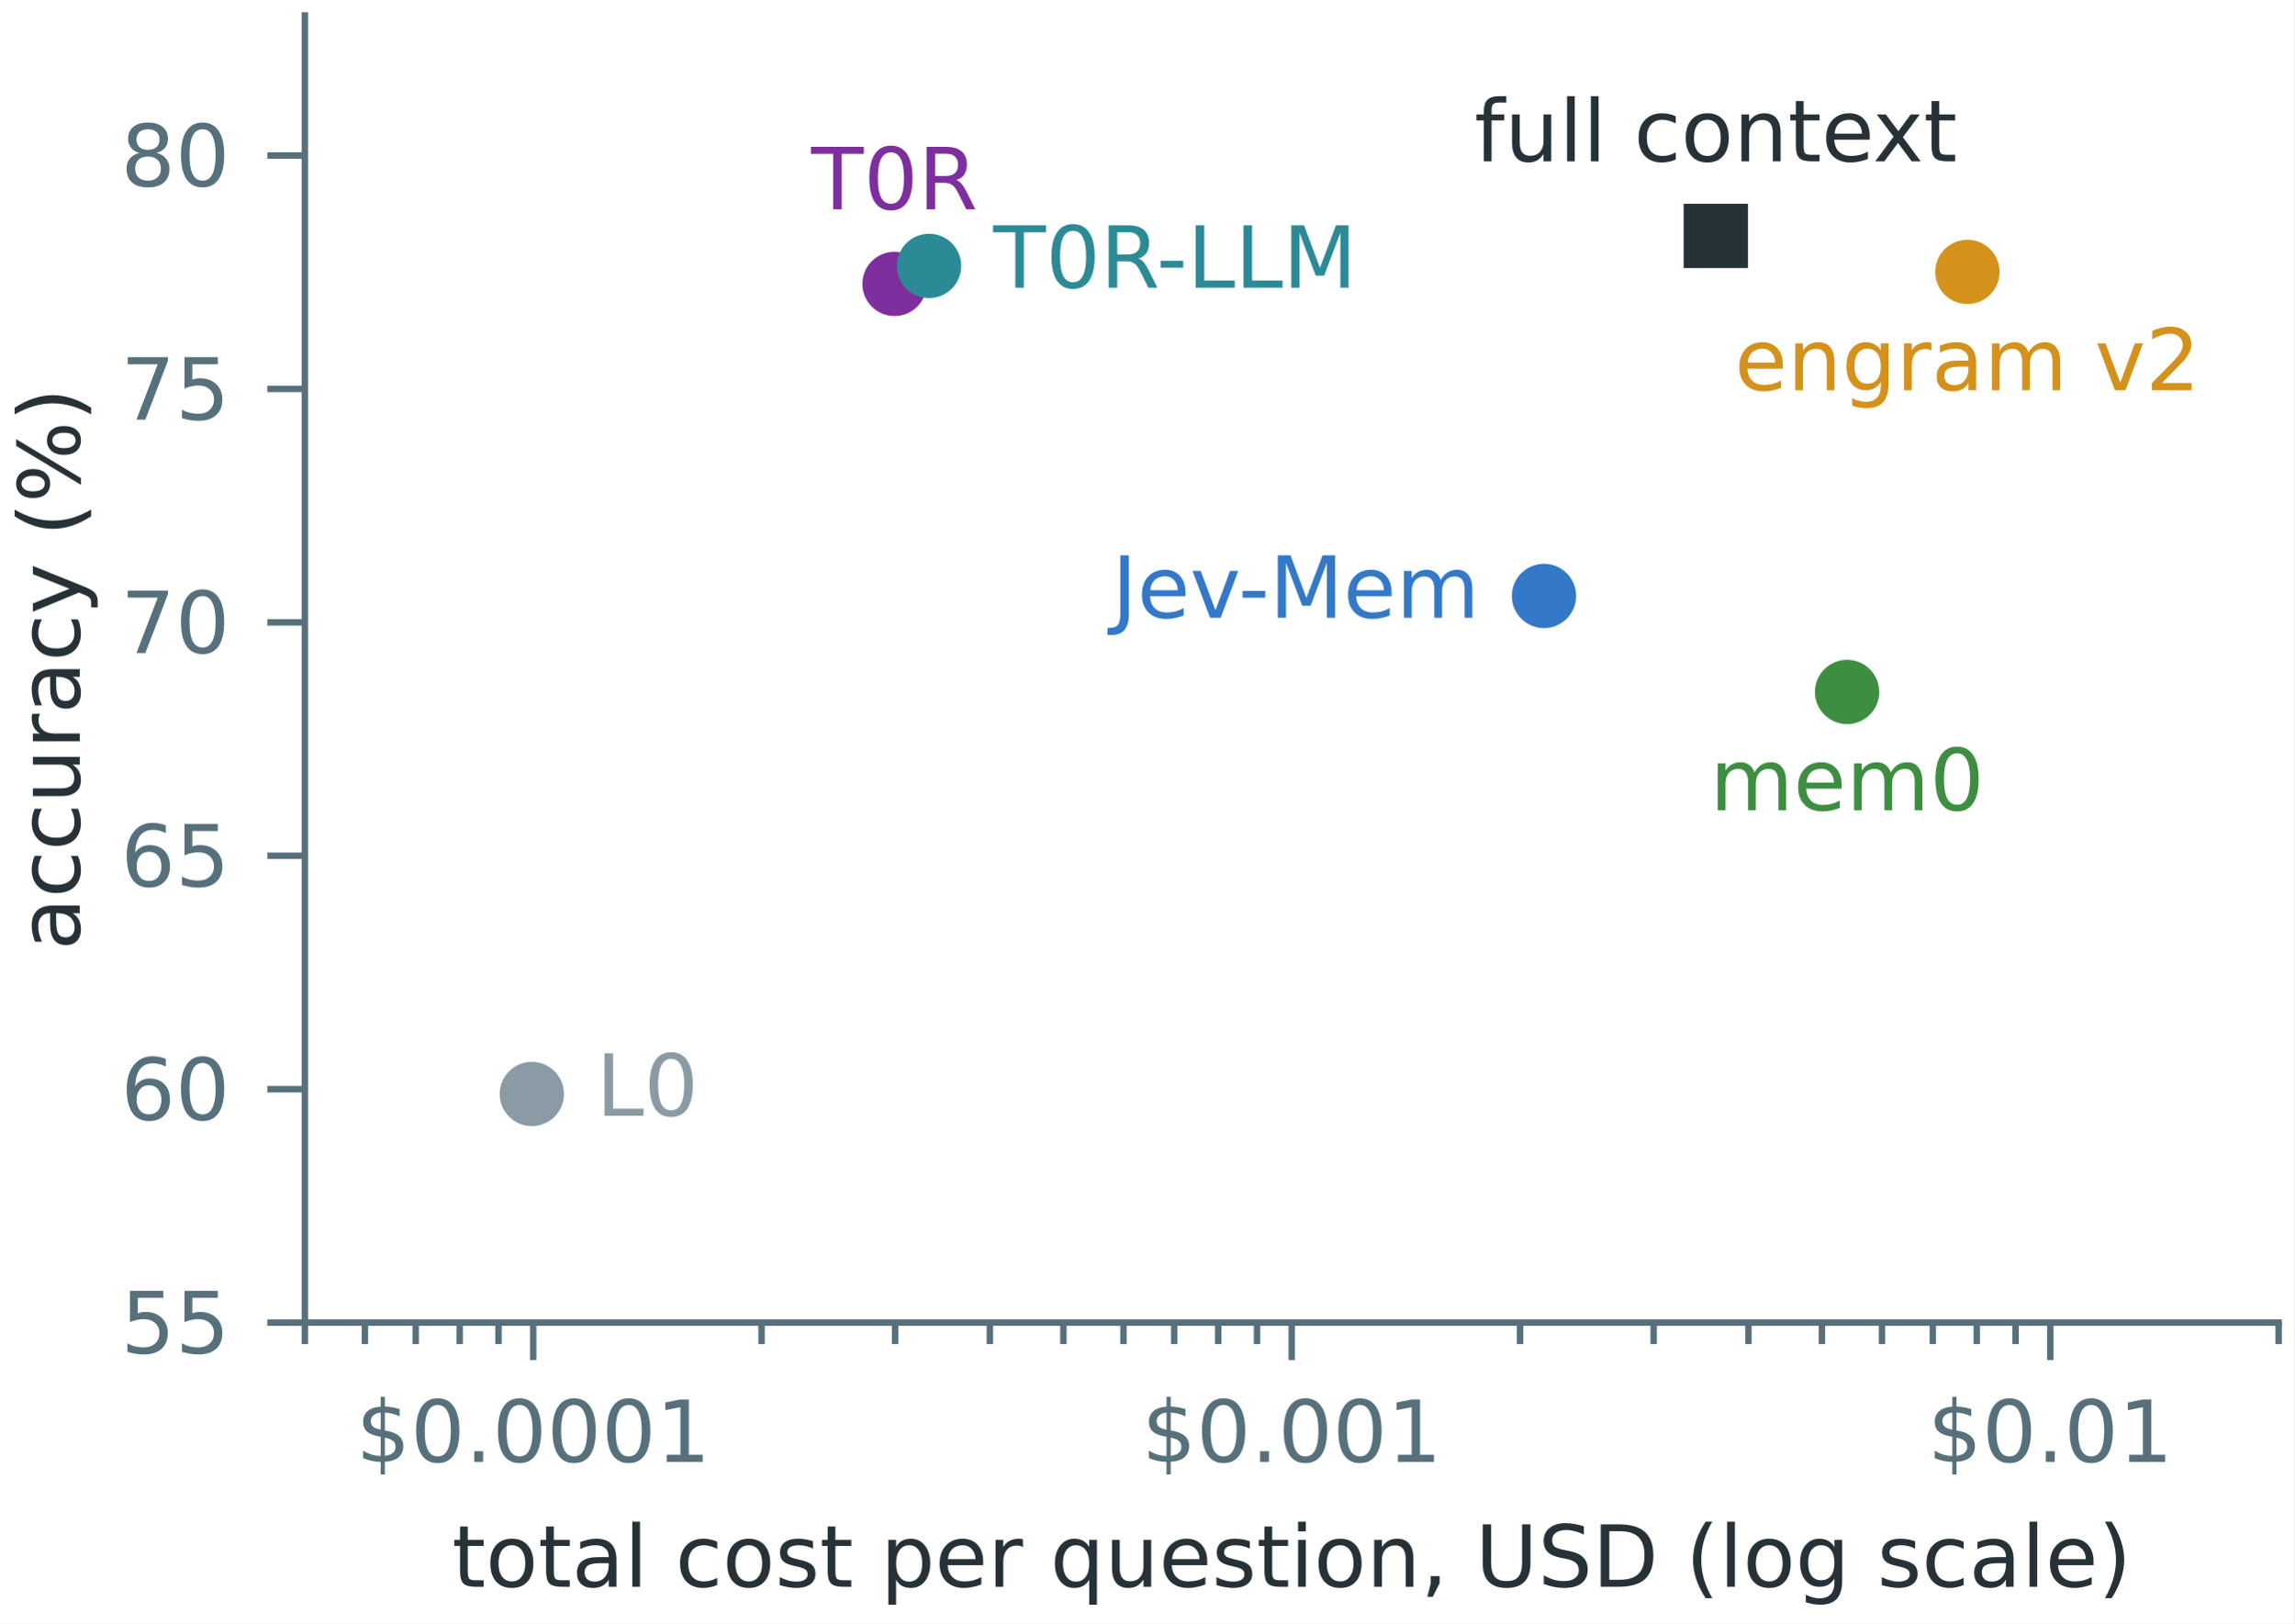
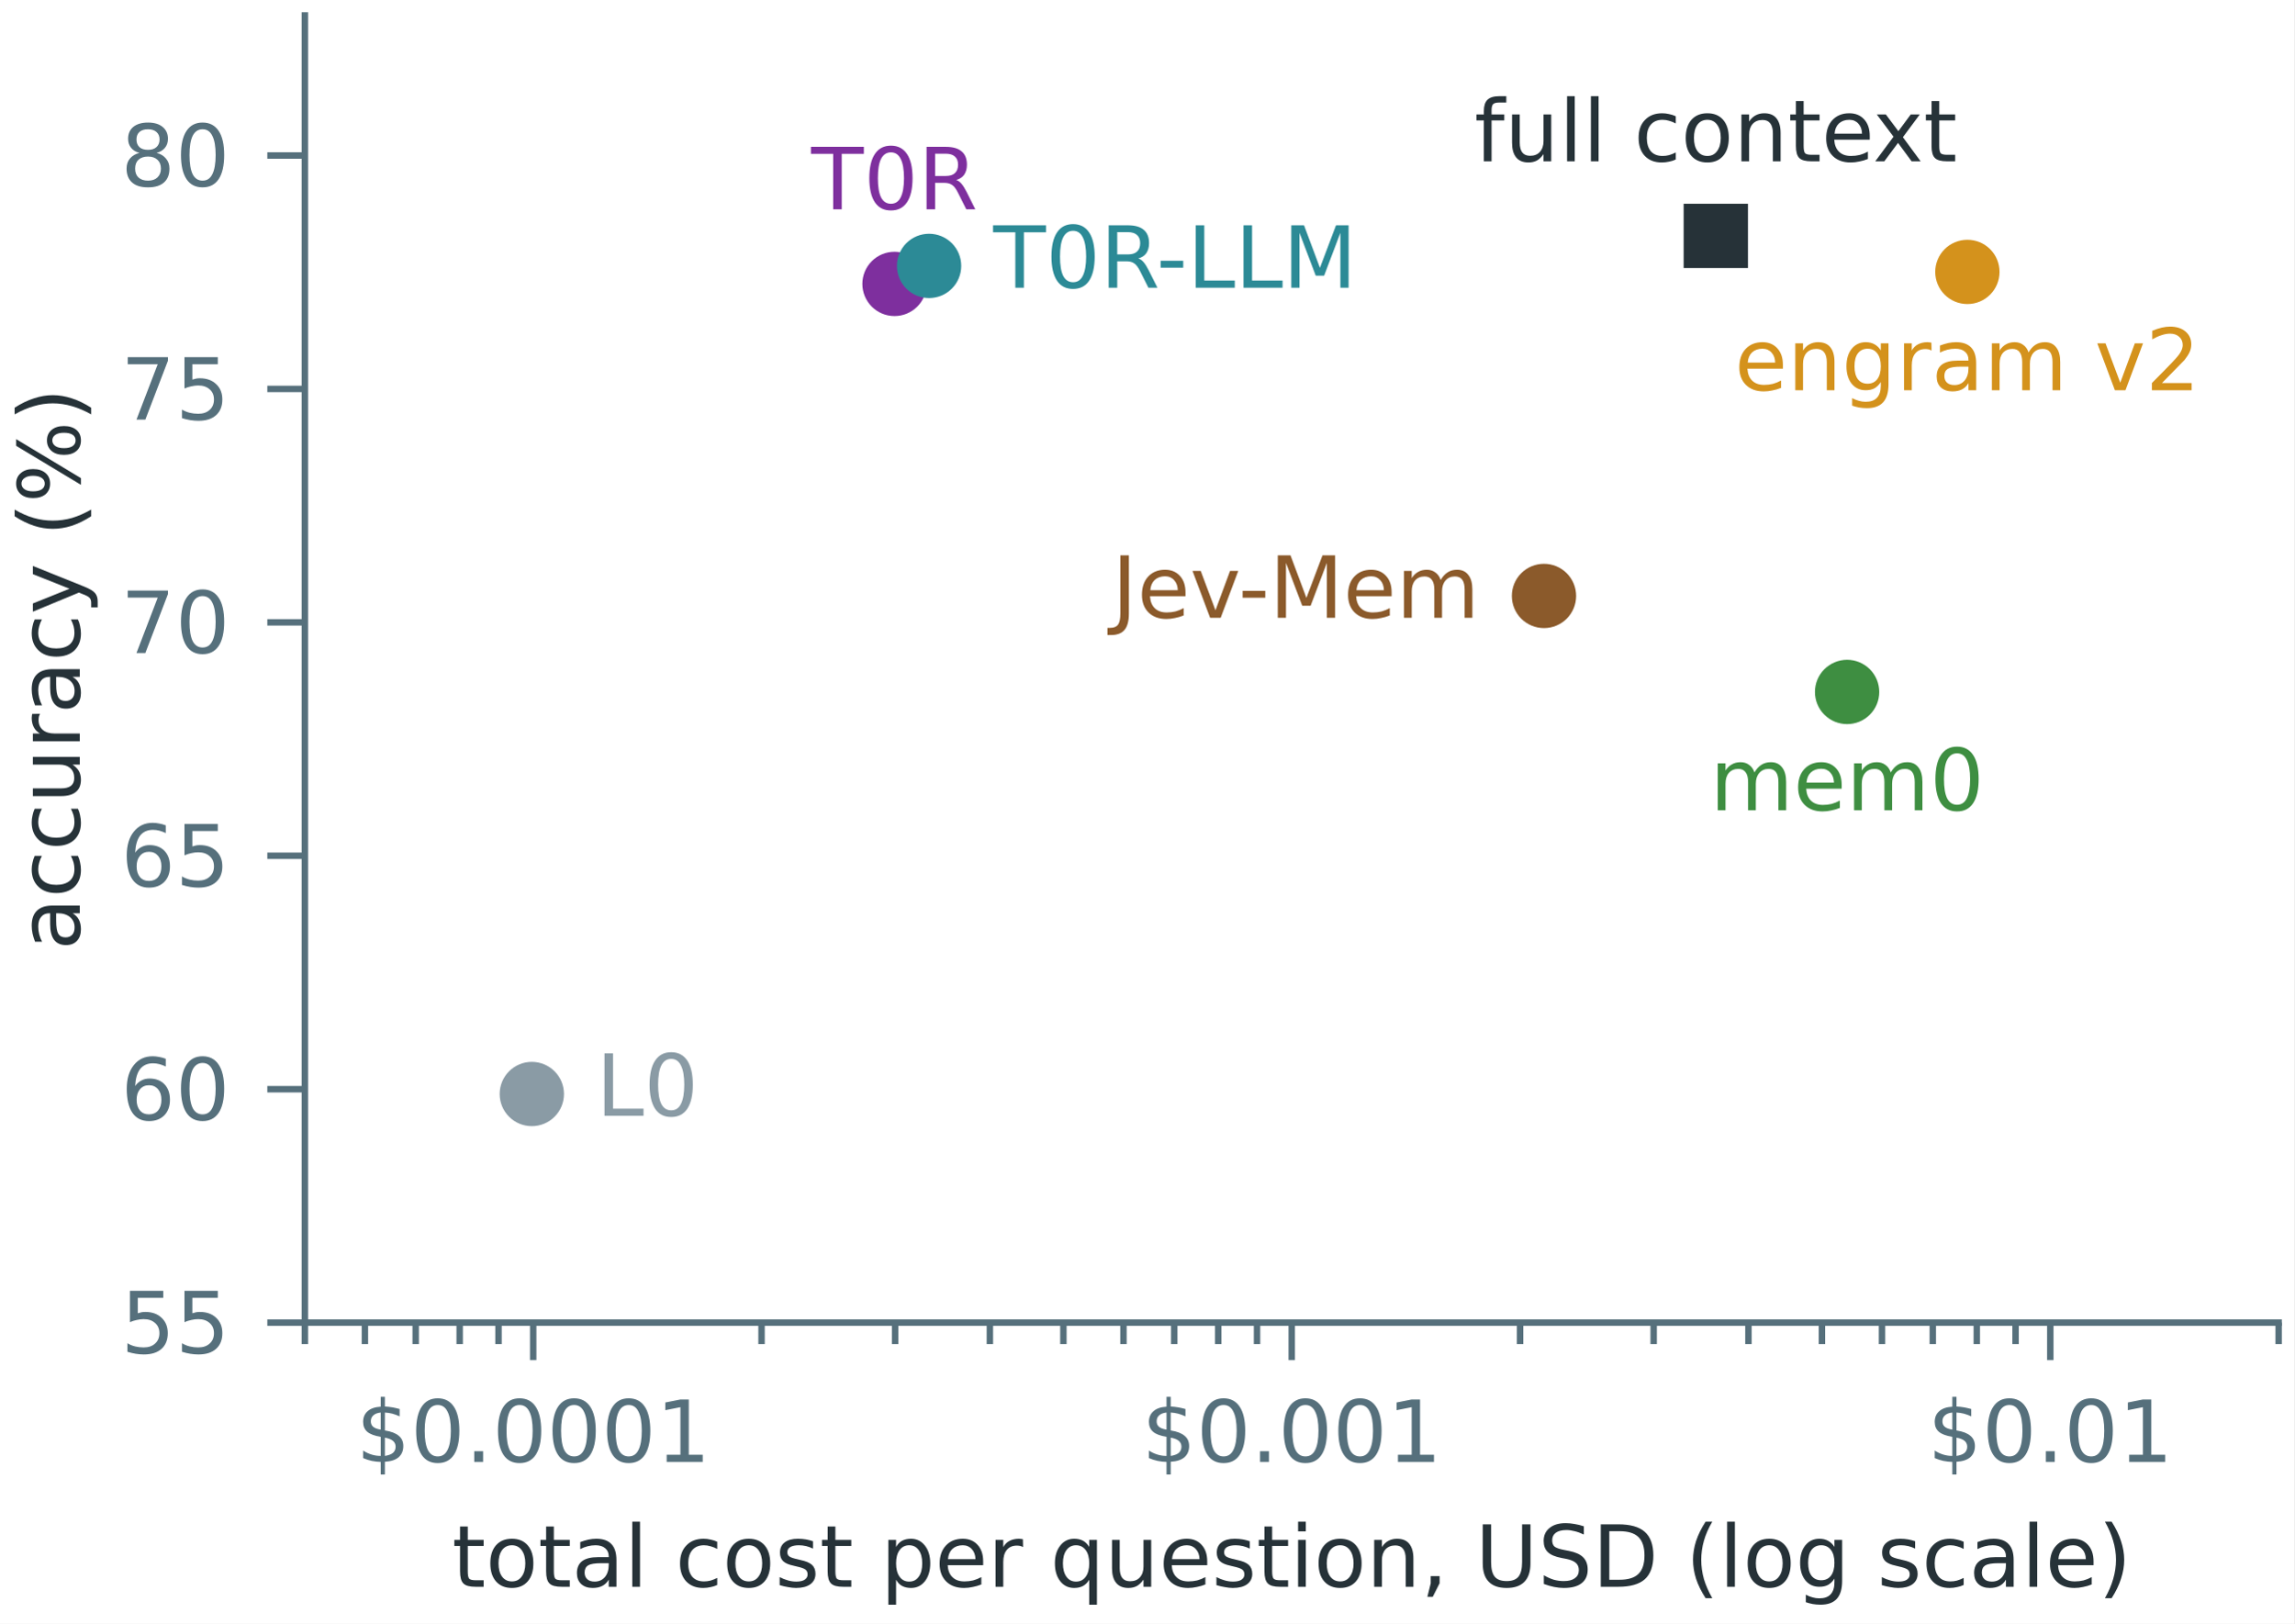
<svg xmlns="http://www.w3.org/2000/svg" xmlns:xlink="http://www.w3.org/1999/xlink" width="214.02pt" height="151.496pt" viewBox="0 0 214.02 151.496" version="1.1">
  <defs>
    <style type="text/css">*{stroke-linejoin: round; stroke-linecap: butt}</style>
  </defs>
  <g id="figure_1">
    <g id="patch_1">
      <path d="M 0 151.496  L 214.02 151.496  L 214.02 0  L 0 0  z " style="fill: #ffffff" />
    </g>
    <g id="axes_1">
      <g id="patch_2">
        <path d="M 28.44 123.408  L 212.58 123.408  L 212.58 1.44  L 28.44 1.44  z " style="fill: #ffffff" />
      </g>
      <g id="matplotlib.axis_1">
        <g id="xtick_1">
          <g id="line2d_1">
            <defs>
-               <path id="m90f7071175" d="M 0 0  L 0 3.5  " style="stroke: #56707c; stroke-width: 0.6" />
+               <path id="m9e78f665d0" d="M 0 0  L 0 3.5  " style="stroke: #56707c; stroke-width: 0.6" />
            </defs>
            <g>
-               <use xlink:href="#m90f7071175" x="49.743" y="123.408" style="fill: #56707c; stroke: #56707c; stroke-width: 0.6" />
+               <use xlink:href="#m9e78f665d0" x="49.743" y="123.408" style="fill: #56707c; stroke: #56707c; stroke-width: 0.6" />
            </g>
          </g>
          <g id="text_1">
            <text style="font-size: 8px; font-family: 'cmss10', 'DejaVu Sans'; text-anchor: middle; fill: #56707c" x="49.743" y="136.408" transform="rotate(-0 49.74299 136.408)">$0.0001</text>
          </g>
        </g>
        <g id="xtick_2">
          <g id="line2d_2">
            <g>
-               <use xlink:href="#m90f7071175" x="120.51" y="123.408" style="fill: #56707c; stroke: #56707c; stroke-width: 0.6" />
+               <use xlink:href="#m9e78f665d0" x="120.51" y="123.408" style="fill: #56707c; stroke: #56707c; stroke-width: 0.6" />
            </g>
          </g>
          <g id="text_2">
            <text style="font-size: 8px; font-family: 'cmss10', 'DejaVu Sans'; text-anchor: middle; fill: #56707c" x="120.51" y="136.408" transform="rotate(-0 120.51 136.408)">$0.001</text>
          </g>
        </g>
        <g id="xtick_3">
          <g id="line2d_3">
            <g>
-               <use xlink:href="#m90f7071175" x="191.277" y="123.408" style="fill: #56707c; stroke: #56707c; stroke-width: 0.6" />
+               <use xlink:href="#m9e78f665d0" x="191.277" y="123.408" style="fill: #56707c; stroke: #56707c; stroke-width: 0.6" />
            </g>
          </g>
          <g id="text_3">
            <text style="font-size: 8px; font-family: 'cmss10', 'DejaVu Sans'; text-anchor: middle; fill: #56707c" x="191.277" y="136.408" transform="rotate(-0 191.277 136.408)">$0.01</text>
          </g>
        </g>
        <g id="xtick_4">
          <g id="line2d_4">
            <defs>
-               <path id="m7b83a969c9" d="M 0 0  L 0 2  " style="stroke: #56707c; stroke-width: 0.6" />
+               <path id="ma160ad59e1" d="M 0 0  L 0 2  " style="stroke: #56707c; stroke-width: 0.6" />
            </defs>
            <g>
-               <use xlink:href="#m7b83a969c9" x="28.44" y="123.408" style="fill: #56707c; stroke: #56707c; stroke-width: 0.6" />
+               <use xlink:href="#ma160ad59e1" x="28.44" y="123.408" style="fill: #56707c; stroke: #56707c; stroke-width: 0.6" />
            </g>
          </g>
        </g>
        <g id="xtick_5">
          <g id="line2d_5">
            <g>
-               <use xlink:href="#m7b83a969c9" x="34.043" y="123.408" style="fill: #56707c; stroke: #56707c; stroke-width: 0.6" />
+               <use xlink:href="#ma160ad59e1" x="34.043" y="123.408" style="fill: #56707c; stroke: #56707c; stroke-width: 0.6" />
            </g>
          </g>
        </g>
        <g id="xtick_6">
          <g id="line2d_6">
            <g>
-               <use xlink:href="#m7b83a969c9" x="38.781" y="123.408" style="fill: #56707c; stroke: #56707c; stroke-width: 0.6" />
+               <use xlink:href="#ma160ad59e1" x="38.781" y="123.408" style="fill: #56707c; stroke: #56707c; stroke-width: 0.6" />
            </g>
          </g>
        </g>
        <g id="xtick_7">
          <g id="line2d_7">
            <g>
-               <use xlink:href="#m7b83a969c9" x="42.885" y="123.408" style="fill: #56707c; stroke: #56707c; stroke-width: 0.6" />
+               <use xlink:href="#ma160ad59e1" x="42.885" y="123.408" style="fill: #56707c; stroke: #56707c; stroke-width: 0.6" />
            </g>
          </g>
        </g>
        <g id="xtick_8">
          <g id="line2d_8">
            <g>
-               <use xlink:href="#m7b83a969c9" x="46.505" y="123.408" style="fill: #56707c; stroke: #56707c; stroke-width: 0.6" />
+               <use xlink:href="#ma160ad59e1" x="46.505" y="123.408" style="fill: #56707c; stroke: #56707c; stroke-width: 0.6" />
            </g>
          </g>
        </g>
        <g id="xtick_9">
          <g id="line2d_9">
            <g>
-               <use xlink:href="#m7b83a969c9" x="71.046" y="123.408" style="fill: #56707c; stroke: #56707c; stroke-width: 0.6" />
+               <use xlink:href="#ma160ad59e1" x="71.046" y="123.408" style="fill: #56707c; stroke: #56707c; stroke-width: 0.6" />
            </g>
          </g>
        </g>
        <g id="xtick_10">
          <g id="line2d_10">
            <g>
-               <use xlink:href="#m7b83a969c9" x="83.507" y="123.408" style="fill: #56707c; stroke: #56707c; stroke-width: 0.6" />
+               <use xlink:href="#ma160ad59e1" x="83.507" y="123.408" style="fill: #56707c; stroke: #56707c; stroke-width: 0.6" />
            </g>
          </g>
        </g>
        <g id="xtick_11">
          <g id="line2d_11">
            <g>
-               <use xlink:href="#m7b83a969c9" x="92.349" y="123.408" style="fill: #56707c; stroke: #56707c; stroke-width: 0.6" />
+               <use xlink:href="#ma160ad59e1" x="92.349" y="123.408" style="fill: #56707c; stroke: #56707c; stroke-width: 0.6" />
            </g>
          </g>
        </g>
        <g id="xtick_12">
          <g id="line2d_12">
            <g>
-               <use xlink:href="#m7b83a969c9" x="99.207" y="123.408" style="fill: #56707c; stroke: #56707c; stroke-width: 0.6" />
+               <use xlink:href="#ma160ad59e1" x="99.207" y="123.408" style="fill: #56707c; stroke: #56707c; stroke-width: 0.6" />
            </g>
          </g>
        </g>
        <g id="xtick_13">
          <g id="line2d_13">
            <g>
-               <use xlink:href="#m7b83a969c9" x="104.81" y="123.408" style="fill: #56707c; stroke: #56707c; stroke-width: 0.6" />
+               <use xlink:href="#ma160ad59e1" x="104.81" y="123.408" style="fill: #56707c; stroke: #56707c; stroke-width: 0.6" />
            </g>
          </g>
        </g>
        <g id="xtick_14">
          <g id="line2d_14">
            <g>
-               <use xlink:href="#m7b83a969c9" x="109.548" y="123.408" style="fill: #56707c; stroke: #56707c; stroke-width: 0.6" />
+               <use xlink:href="#ma160ad59e1" x="109.548" y="123.408" style="fill: #56707c; stroke: #56707c; stroke-width: 0.6" />
            </g>
          </g>
        </g>
        <g id="xtick_15">
          <g id="line2d_15">
            <g>
-               <use xlink:href="#m7b83a969c9" x="113.652" y="123.408" style="fill: #56707c; stroke: #56707c; stroke-width: 0.6" />
+               <use xlink:href="#ma160ad59e1" x="113.652" y="123.408" style="fill: #56707c; stroke: #56707c; stroke-width: 0.6" />
            </g>
          </g>
        </g>
        <g id="xtick_16">
          <g id="line2d_16">
            <g>
-               <use xlink:href="#m7b83a969c9" x="117.272" y="123.408" style="fill: #56707c; stroke: #56707c; stroke-width: 0.6" />
+               <use xlink:href="#ma160ad59e1" x="117.272" y="123.408" style="fill: #56707c; stroke: #56707c; stroke-width: 0.6" />
            </g>
          </g>
        </g>
        <g id="xtick_17">
          <g id="line2d_17">
            <g>
-               <use xlink:href="#m7b83a969c9" x="141.813" y="123.408" style="fill: #56707c; stroke: #56707c; stroke-width: 0.6" />
+               <use xlink:href="#ma160ad59e1" x="141.813" y="123.408" style="fill: #56707c; stroke: #56707c; stroke-width: 0.6" />
            </g>
          </g>
        </g>
        <g id="xtick_18">
          <g id="line2d_18">
            <g>
-               <use xlink:href="#m7b83a969c9" x="154.274" y="123.408" style="fill: #56707c; stroke: #56707c; stroke-width: 0.6" />
+               <use xlink:href="#ma160ad59e1" x="154.274" y="123.408" style="fill: #56707c; stroke: #56707c; stroke-width: 0.6" />
            </g>
          </g>
        </g>
        <g id="xtick_19">
          <g id="line2d_19">
            <g>
-               <use xlink:href="#m7b83a969c9" x="163.116" y="123.408" style="fill: #56707c; stroke: #56707c; stroke-width: 0.6" />
+               <use xlink:href="#ma160ad59e1" x="163.116" y="123.408" style="fill: #56707c; stroke: #56707c; stroke-width: 0.6" />
            </g>
          </g>
        </g>
        <g id="xtick_20">
          <g id="line2d_20">
            <g>
-               <use xlink:href="#m7b83a969c9" x="169.974" y="123.408" style="fill: #56707c; stroke: #56707c; stroke-width: 0.6" />
+               <use xlink:href="#ma160ad59e1" x="169.974" y="123.408" style="fill: #56707c; stroke: #56707c; stroke-width: 0.6" />
            </g>
          </g>
        </g>
        <g id="xtick_21">
          <g id="line2d_21">
            <g>
-               <use xlink:href="#m7b83a969c9" x="175.577" y="123.408" style="fill: #56707c; stroke: #56707c; stroke-width: 0.6" />
+               <use xlink:href="#ma160ad59e1" x="175.577" y="123.408" style="fill: #56707c; stroke: #56707c; stroke-width: 0.6" />
            </g>
          </g>
        </g>
        <g id="xtick_22">
          <g id="line2d_22">
            <g>
-               <use xlink:href="#m7b83a969c9" x="180.315" y="123.408" style="fill: #56707c; stroke: #56707c; stroke-width: 0.6" />
+               <use xlink:href="#ma160ad59e1" x="180.315" y="123.408" style="fill: #56707c; stroke: #56707c; stroke-width: 0.6" />
            </g>
          </g>
        </g>
        <g id="xtick_23">
          <g id="line2d_23">
            <g>
-               <use xlink:href="#m7b83a969c9" x="184.419" y="123.408" style="fill: #56707c; stroke: #56707c; stroke-width: 0.6" />
+               <use xlink:href="#ma160ad59e1" x="184.419" y="123.408" style="fill: #56707c; stroke: #56707c; stroke-width: 0.6" />
            </g>
          </g>
        </g>
        <g id="xtick_24">
          <g id="line2d_24">
            <g>
-               <use xlink:href="#m7b83a969c9" x="188.039" y="123.408" style="fill: #56707c; stroke: #56707c; stroke-width: 0.6" />
+               <use xlink:href="#ma160ad59e1" x="188.039" y="123.408" style="fill: #56707c; stroke: #56707c; stroke-width: 0.6" />
            </g>
          </g>
        </g>
        <g id="xtick_25">
          <g id="line2d_25">
            <g>
-               <use xlink:href="#m7b83a969c9" x="212.58" y="123.408" style="fill: #56707c; stroke: #56707c; stroke-width: 0.6" />
+               <use xlink:href="#ma160ad59e1" x="212.58" y="123.408" style="fill: #56707c; stroke: #56707c; stroke-width: 0.6" />
            </g>
          </g>
        </g>
        <g id="text_4">
          <text style="font-size: 8px; font-family: 'cmss10', 'DejaVu Sans'; text-anchor: middle; fill: #263238" x="120.51" y="148.056" transform="rotate(-0 120.51 148.0564)">total cost per question, USD (log scale)</text>
        </g>
      </g>
      <g id="matplotlib.axis_2">
        <g id="ytick_1">
          <g id="line2d_26">
            <defs>
-               <path id="m0dd1ffe831" d="M 0 0  L -3.5 0  " style="stroke: #56707c; stroke-width: 0.6" />
+               <path id="m054e49e442" d="M 0 0  L -3.5 0  " style="stroke: #56707c; stroke-width: 0.6" />
            </defs>
            <g>
-               <use xlink:href="#m0dd1ffe831" x="28.44" y="123.408" style="fill: #56707c; stroke: #56707c; stroke-width: 0.6" />
+               <use xlink:href="#m054e49e442" x="28.44" y="123.408" style="fill: #56707c; stroke: #56707c; stroke-width: 0.6" />
            </g>
          </g>
          <g id="text_5">
            <text style="font-size: 8px; font-family: 'cmss10', 'DejaVu Sans'; text-anchor: end; fill: #56707c" x="21.44" y="126.271" transform="rotate(-0 21.44 126.2713)">55</text>
          </g>
        </g>
        <g id="ytick_2">
          <g id="line2d_27">
            <g>
-               <use xlink:href="#m0dd1ffe831" x="28.44" y="101.628" style="fill: #56707c; stroke: #56707c; stroke-width: 0.6" />
+               <use xlink:href="#m054e49e442" x="28.44" y="101.628" style="fill: #56707c; stroke: #56707c; stroke-width: 0.6" />
            </g>
          </g>
          <g id="text_6">
            <text style="font-size: 8px; font-family: 'cmss10', 'DejaVu Sans'; text-anchor: end; fill: #56707c" x="21.44" y="104.491" transform="rotate(-0 21.44 104.4913)">60</text>
          </g>
        </g>
        <g id="ytick_3">
          <g id="line2d_28">
            <g>
-               <use xlink:href="#m0dd1ffe831" x="28.44" y="79.848" style="fill: #56707c; stroke: #56707c; stroke-width: 0.6" />
+               <use xlink:href="#m054e49e442" x="28.44" y="79.848" style="fill: #56707c; stroke: #56707c; stroke-width: 0.6" />
            </g>
          </g>
          <g id="text_7">
            <text style="font-size: 8px; font-family: 'cmss10', 'DejaVu Sans'; text-anchor: end; fill: #56707c" x="21.44" y="82.711" transform="rotate(-0 21.44 82.71128)">65</text>
          </g>
        </g>
        <g id="ytick_4">
          <g id="line2d_29">
            <g>
-               <use xlink:href="#m0dd1ffe831" x="28.44" y="58.068" style="fill: #56707c; stroke: #56707c; stroke-width: 0.6" />
+               <use xlink:href="#m054e49e442" x="28.44" y="58.068" style="fill: #56707c; stroke: #56707c; stroke-width: 0.6" />
            </g>
          </g>
          <g id="text_8">
            <text style="font-size: 8px; font-family: 'cmss10', 'DejaVu Sans'; text-anchor: end; fill: #56707c" x="21.44" y="60.931" transform="rotate(-0 21.44 60.93128)">70</text>
          </g>
        </g>
        <g id="ytick_5">
          <g id="line2d_30">
            <g>
-               <use xlink:href="#m0dd1ffe831" x="28.44" y="36.288" style="fill: #56707c; stroke: #56707c; stroke-width: 0.6" />
+               <use xlink:href="#m054e49e442" x="28.44" y="36.288" style="fill: #56707c; stroke: #56707c; stroke-width: 0.6" />
            </g>
          </g>
          <g id="text_9">
            <text style="font-size: 8px; font-family: 'cmss10', 'DejaVu Sans'; text-anchor: end; fill: #56707c" x="21.44" y="39.151" transform="rotate(-0 21.44 39.15128)">75</text>
          </g>
        </g>
        <g id="ytick_6">
          <g id="line2d_31">
            <g>
-               <use xlink:href="#m0dd1ffe831" x="28.44" y="14.508" style="fill: #56707c; stroke: #56707c; stroke-width: 0.6" />
+               <use xlink:href="#m054e49e442" x="28.44" y="14.508" style="fill: #56707c; stroke: #56707c; stroke-width: 0.6" />
            </g>
          </g>
          <g id="text_10">
            <text style="font-size: 8px; font-family: 'cmss10', 'DejaVu Sans'; text-anchor: end; fill: #56707c" x="21.44" y="17.371" transform="rotate(-0 21.44 17.37128)">80</text>
          </g>
        </g>
        <g id="text_11">
          <text style="font-size: 8px; font-family: 'cmss10', 'DejaVu Sans'; text-anchor: middle; fill: #263238" x="7.44" y="62.424" transform="rotate(-90 7.44 62.424)">accuracy (%)</text>
        </g>
      </g>
      <g id="line2d_32">
        <defs>
-           <path id="mb658477573" d="M 0 2.5  C 0.663 2.5 1.299 2.237 1.768 1.768  C 2.237 1.299 2.5 0.663 2.5 0  C 2.5 -0.663 2.237 -1.299 1.768 -1.768  C 1.299 -2.237 0.663 -2.5 0 -2.5  C -0.663 -2.5 -1.299 -2.237 -1.768 -1.768  C -2.237 -1.299 -2.5 -0.663 -2.5 0  C -2.5 0.663 -2.237 1.299 -1.768 1.768  C -1.299 2.237 -0.663 2.5 0 2.5  z " style="stroke: #7e2f9e" />
-         </defs>
-         <g clip-path="url(#p04f570ae82)">
-           <use xlink:href="#mb658477573" x="83.451" y="26.49" style="fill: #7e2f9e; stroke: #7e2f9e" />
+           <path id="m4689b41a6d" d="M 0 2.5  C 0.663 2.5 1.299 2.237 1.768 1.768  C 2.237 1.299 2.5 0.663 2.5 0  C 2.5 -0.663 2.237 -1.299 1.768 -1.768  C 1.299 -2.237 0.663 -2.5 0 -2.5  C -0.663 -2.5 -1.299 -2.237 -1.768 -1.768  C -2.237 -1.299 -2.5 -0.663 -2.5 0  C -2.5 0.663 -2.237 1.299 -1.768 1.768  C -1.299 2.237 -0.663 2.5 0 2.5  z " style="stroke: #7e2f9e" />
+         </defs>
+         <g clip-path="url(#p2109f668f8)">
+           <use xlink:href="#m4689b41a6d" x="83.451" y="26.49" style="fill: #7e2f9e; stroke: #7e2f9e" />
        </g>
      </g>
      <g id="line2d_33">
        <defs>
-           <path id="mbab379ab5e" d="M 0 2.5  C 0.663 2.5 1.299 2.237 1.768 1.768  C 2.237 1.299 2.5 0.663 2.5 0  C 2.5 -0.663 2.237 -1.299 1.768 -1.768  C 1.299 -2.237 0.663 -2.5 0 -2.5  C -0.663 -2.5 -1.299 -2.237 -1.768 -1.768  C -2.237 -1.299 -2.5 -0.663 -2.5 0  C -2.5 0.663 -2.237 1.299 -1.768 1.768  C -1.299 2.237 -0.663 2.5 0 2.5  z " style="stroke: #8a9ba5" />
-         </defs>
-         <g clip-path="url(#p04f570ae82)">
-           <use xlink:href="#mbab379ab5e" x="49.614" y="102.076" style="fill: #8a9ba5; stroke: #8a9ba5" />
+           <path id="mf596957b4c" d="M 0 2.5  C 0.663 2.5 1.299 2.237 1.768 1.768  C 2.237 1.299 2.5 0.663 2.5 0  C 2.5 -0.663 2.237 -1.299 1.768 -1.768  C 1.299 -2.237 0.663 -2.5 0 -2.5  C -0.663 -2.5 -1.299 -2.237 -1.768 -1.768  C -2.237 -1.299 -2.5 -0.663 -2.5 0  C -2.5 0.663 -2.237 1.299 -1.768 1.768  C -1.299 2.237 -0.663 2.5 0 2.5  z " style="stroke: #8a9ba5" />
+         </defs>
+         <g clip-path="url(#p2109f668f8)">
+           <use xlink:href="#mf596957b4c" x="49.614" y="102.076" style="fill: #8a9ba5; stroke: #8a9ba5" />
        </g>
      </g>
      <g id="line2d_34">
        <defs>
-           <path id="md4de6c012a" d="M 0 2.5  C 0.663 2.5 1.299 2.237 1.768 1.768  C 2.237 1.299 2.5 0.663 2.5 0  C 2.5 -0.663 2.237 -1.299 1.768 -1.768  C 1.299 -2.237 0.663 -2.5 0 -2.5  C -0.663 -2.5 -1.299 -2.237 -1.768 -1.768  C -2.237 -1.299 -2.5 -0.663 -2.5 0  C -2.5 0.663 -2.237 1.299 -1.768 1.768  C -1.299 2.237 -0.663 2.5 0 2.5  z " style="stroke: #2c8a96" />
-         </defs>
-         <g clip-path="url(#p04f570ae82)">
-           <use xlink:href="#md4de6c012a" x="86.675" y="24.81" style="fill: #2c8a96; stroke: #2c8a96" />
+           <path id="m87c28584ab" d="M 0 2.5  C 0.663 2.5 1.299 2.237 1.768 1.768  C 2.237 1.299 2.5 0.663 2.5 0  C 2.5 -0.663 2.237 -1.299 1.768 -1.768  C 1.299 -2.237 0.663 -2.5 0 -2.5  C -0.663 -2.5 -1.299 -2.237 -1.768 -1.768  C -2.237 -1.299 -2.5 -0.663 -2.5 0  C -2.5 0.663 -2.237 1.299 -1.768 1.768  C -1.299 2.237 -0.663 2.5 0 2.5  z " style="stroke: #2c8a96" />
+         </defs>
+         <g clip-path="url(#p2109f668f8)">
+           <use xlink:href="#m87c28584ab" x="86.675" y="24.81" style="fill: #2c8a96; stroke: #2c8a96" />
        </g>
      </g>
      <g id="line2d_35">
        <defs>
-           <path id="mdebd11a4ac" d="M 0 2.5  C 0.663 2.5 1.299 2.237 1.768 1.768  C 2.237 1.299 2.5 0.663 2.5 0  C 2.5 -0.663 2.237 -1.299 1.768 -1.768  C 1.299 -2.237 0.663 -2.5 0 -2.5  C -0.663 -2.5 -1.299 -2.237 -1.768 -1.768  C -2.237 -1.299 -2.5 -0.663 -2.5 0  C -2.5 0.663 -2.237 1.299 -1.768 1.768  C -1.299 2.237 -0.663 2.5 0 2.5  z " style="stroke: #d4921c" />
-         </defs>
-         <g clip-path="url(#p04f570ae82)">
-           <use xlink:href="#mdebd11a4ac" x="183.543" y="25.37" style="fill: #d4921c; stroke: #d4921c" />
+           <path id="m5265a5d4b1" d="M 0 2.5  C 0.663 2.5 1.299 2.237 1.768 1.768  C 2.237 1.299 2.5 0.663 2.5 0  C 2.5 -0.663 2.237 -1.299 1.768 -1.768  C 1.299 -2.237 0.663 -2.5 0 -2.5  C -0.663 -2.5 -1.299 -2.237 -1.768 -1.768  C -2.237 -1.299 -2.5 -0.663 -2.5 0  C -2.5 0.663 -2.237 1.299 -1.768 1.768  C -1.299 2.237 -0.663 2.5 0 2.5  z " style="stroke: #d4921c" />
+         </defs>
+         <g clip-path="url(#p2109f668f8)">
+           <use xlink:href="#m5265a5d4b1" x="183.543" y="25.37" style="fill: #d4921c; stroke: #d4921c" />
        </g>
      </g>
      <g id="line2d_36">
        <defs>
-           <path id="m57fd12fe67" d="M 0 2.5  C 0.663 2.5 1.299 2.237 1.768 1.768  C 2.237 1.299 2.5 0.663 2.5 0  C 2.5 -0.663 2.237 -1.299 1.768 -1.768  C 1.299 -2.237 0.663 -2.5 0 -2.5  C -0.663 -2.5 -1.299 -2.237 -1.768 -1.768  C -2.237 -1.299 -2.5 -0.663 -2.5 0  C -2.5 0.663 -2.237 1.299 -1.768 1.768  C -1.299 2.237 -0.663 2.5 0 2.5  z " style="stroke: #3e8e41" />
-         </defs>
-         <g clip-path="url(#p04f570ae82)">
-           <use xlink:href="#m57fd12fe67" x="172.321" y="64.563" style="fill: #3e8e41; stroke: #3e8e41" />
+           <path id="m2dbbcc9110" d="M 0 2.5  C 0.663 2.5 1.299 2.237 1.768 1.768  C 2.237 1.299 2.5 0.663 2.5 0  C 2.5 -0.663 2.237 -1.299 1.768 -1.768  C 1.299 -2.237 0.663 -2.5 0 -2.5  C -0.663 -2.5 -1.299 -2.237 -1.768 -1.768  C -2.237 -1.299 -2.5 -0.663 -2.5 0  C -2.5 0.663 -2.237 1.299 -1.768 1.768  C -1.299 2.237 -0.663 2.5 0 2.5  z " style="stroke: #3e8e41" />
+         </defs>
+         <g clip-path="url(#p2109f668f8)">
+           <use xlink:href="#m2dbbcc9110" x="172.321" y="64.563" style="fill: #3e8e41; stroke: #3e8e41" />
        </g>
      </g>
      <g id="line2d_37">
        <defs>
-           <path id="m20b07addb0" d="M 0 2.5  C 0.663 2.5 1.299 2.237 1.768 1.768  C 2.237 1.299 2.5 0.663 2.5 0  C 2.5 -0.663 2.237 -1.299 1.768 -1.768  C 1.299 -2.237 0.663 -2.5 0 -2.5  C -0.663 -2.5 -1.299 -2.237 -1.768 -1.768  C -2.237 -1.299 -2.5 -0.663 -2.5 0  C -2.5 0.663 -2.237 1.299 -1.768 1.768  C -1.299 2.237 -0.663 2.5 0 2.5  z " style="stroke: #3478c8" />
-         </defs>
-         <g clip-path="url(#p04f570ae82)">
-           <use xlink:href="#m20b07addb0" x="144.043" y="55.604" style="fill: #3478c8; stroke: #3478c8" />
+           <path id="m97302916f1" d="M 0 2.5  C 0.663 2.5 1.299 2.237 1.768 1.768  C 2.237 1.299 2.5 0.663 2.5 0  C 2.5 -0.663 2.237 -1.299 1.768 -1.768  C 1.299 -2.237 0.663 -2.5 0 -2.5  C -0.663 -2.5 -1.299 -2.237 -1.768 -1.768  C -2.237 -1.299 -2.5 -0.663 -2.5 0  C -2.5 0.663 -2.237 1.299 -1.768 1.768  C -1.299 2.237 -0.663 2.5 0 2.5  z " style="stroke: #8b5a2b" />
+         </defs>
+         <g clip-path="url(#p2109f668f8)">
+           <use xlink:href="#m97302916f1" x="144.043" y="55.604" style="fill: #8b5a2b; stroke: #8b5a2b" />
        </g>
      </g>
      <g id="line2d_38">
        <defs>
-           <path id="m101ed028c8" d="M -2.5 2.5  L 2.5 2.5  L 2.5 -2.5  L -2.5 -2.5  z " style="stroke: #263238; stroke-linejoin: miter" />
-         </defs>
-         <g clip-path="url(#p04f570ae82)">
-           <use xlink:href="#m101ed028c8" x="160.071" y="22.011" style="fill: #263238; stroke: #263238; stroke-linejoin: miter" />
+           <path id="m4b15578c8f" d="M -2.5 2.5  L 2.5 2.5  L 2.5 -2.5  L -2.5 -2.5  z " style="stroke: #263238; stroke-linejoin: miter" />
+         </defs>
+         <g clip-path="url(#p2109f668f8)">
+           <use xlink:href="#m4b15578c8f" x="160.071" y="22.011" style="fill: #263238; stroke: #263238; stroke-linejoin: miter" />
        </g>
      </g>
      <g id="patch_3">
        <path d="M 28.44 123.408  L 28.44 1.44  " style="fill: none; stroke: #56707c; stroke-width: 0.6; stroke-linejoin: miter; stroke-linecap: square" />
      </g>
      <g id="patch_4">
        <path d="M 28.44 123.408  L 212.58 123.408  " style="fill: none; stroke: #56707c; stroke-width: 0.6; stroke-linejoin: miter; stroke-linecap: square" />
      </g>
      <g id="text_12">
        <text style="font-size: 8px; font-family: 'cmss10', 'DejaVu Sans'; text-anchor: middle; fill: #7e2f9e" x="83.451" y="19.529" transform="rotate(-0 83.45077 19.52886)">T0R</text>
      </g>
      <g id="text_13">
        <text style="font-size: 8px; font-family: 'cmss10', 'DejaVu Sans'; text-anchor: start; fill: #8a9ba5" x="55.614" y="104.115" transform="rotate(-0 55.614 104.115)">L0</text>
      </g>
      <g id="text_14">
        <text style="font-size: 8px; font-family: 'cmss10', 'DejaVu Sans'; text-anchor: start; fill: #2c8a96" x="92.675" y="26.849" transform="rotate(-0 92.67522 26.84917)">T0R-LLM</text>
      </g>
      <g id="text_15">
        <text style="font-size: 8px; font-family: 'cmss10', 'DejaVu Sans'; text-anchor: middle; fill: #d4921c" x="183.543" y="36.409" transform="rotate(-0 183.5432 36.40891)">engram v2</text>
      </g>
      <g id="text_16">
        <text style="font-size: 8px; font-family: 'cmss10', 'DejaVu Sans'; text-anchor: middle; fill: #3e8e41" x="172.321" y="75.602" transform="rotate(-0 172.3214 75.60187)">mem0</text>
      </g>
      <g id="text_17">
-         <text style="font-size: 8px; font-family: 'cmss10', 'DejaVu Sans'; text-anchor: end; fill: #3478c8" x="138.043" y="57.644" transform="rotate(-0 138.0434 57.64352)">Jev-Mem</text>
+         <text style="font-size: 8px; font-family: 'cmss10', 'DejaVu Sans'; text-anchor: end; fill: #8b5a2b" x="138.043" y="57.644" transform="rotate(-0 138.0434 57.64352)">Jev-Mem</text>
      </g>
      <g id="text_18">
        <text style="font-size: 8px; font-family: 'cmss10', 'DejaVu Sans'; text-anchor: middle; fill: #263238" x="160.071" y="15.05" transform="rotate(-0 160.0707 15.04969)">full context</text>
      </g>
    </g>
  </g>
  <defs>
-     <clipPath id="p04f570ae82">
+     <clipPath id="p2109f668f8">
      <rect x="28.44" y="1.44" width="184.14" height="121.968" />
    </clipPath>
  </defs>
</svg>
